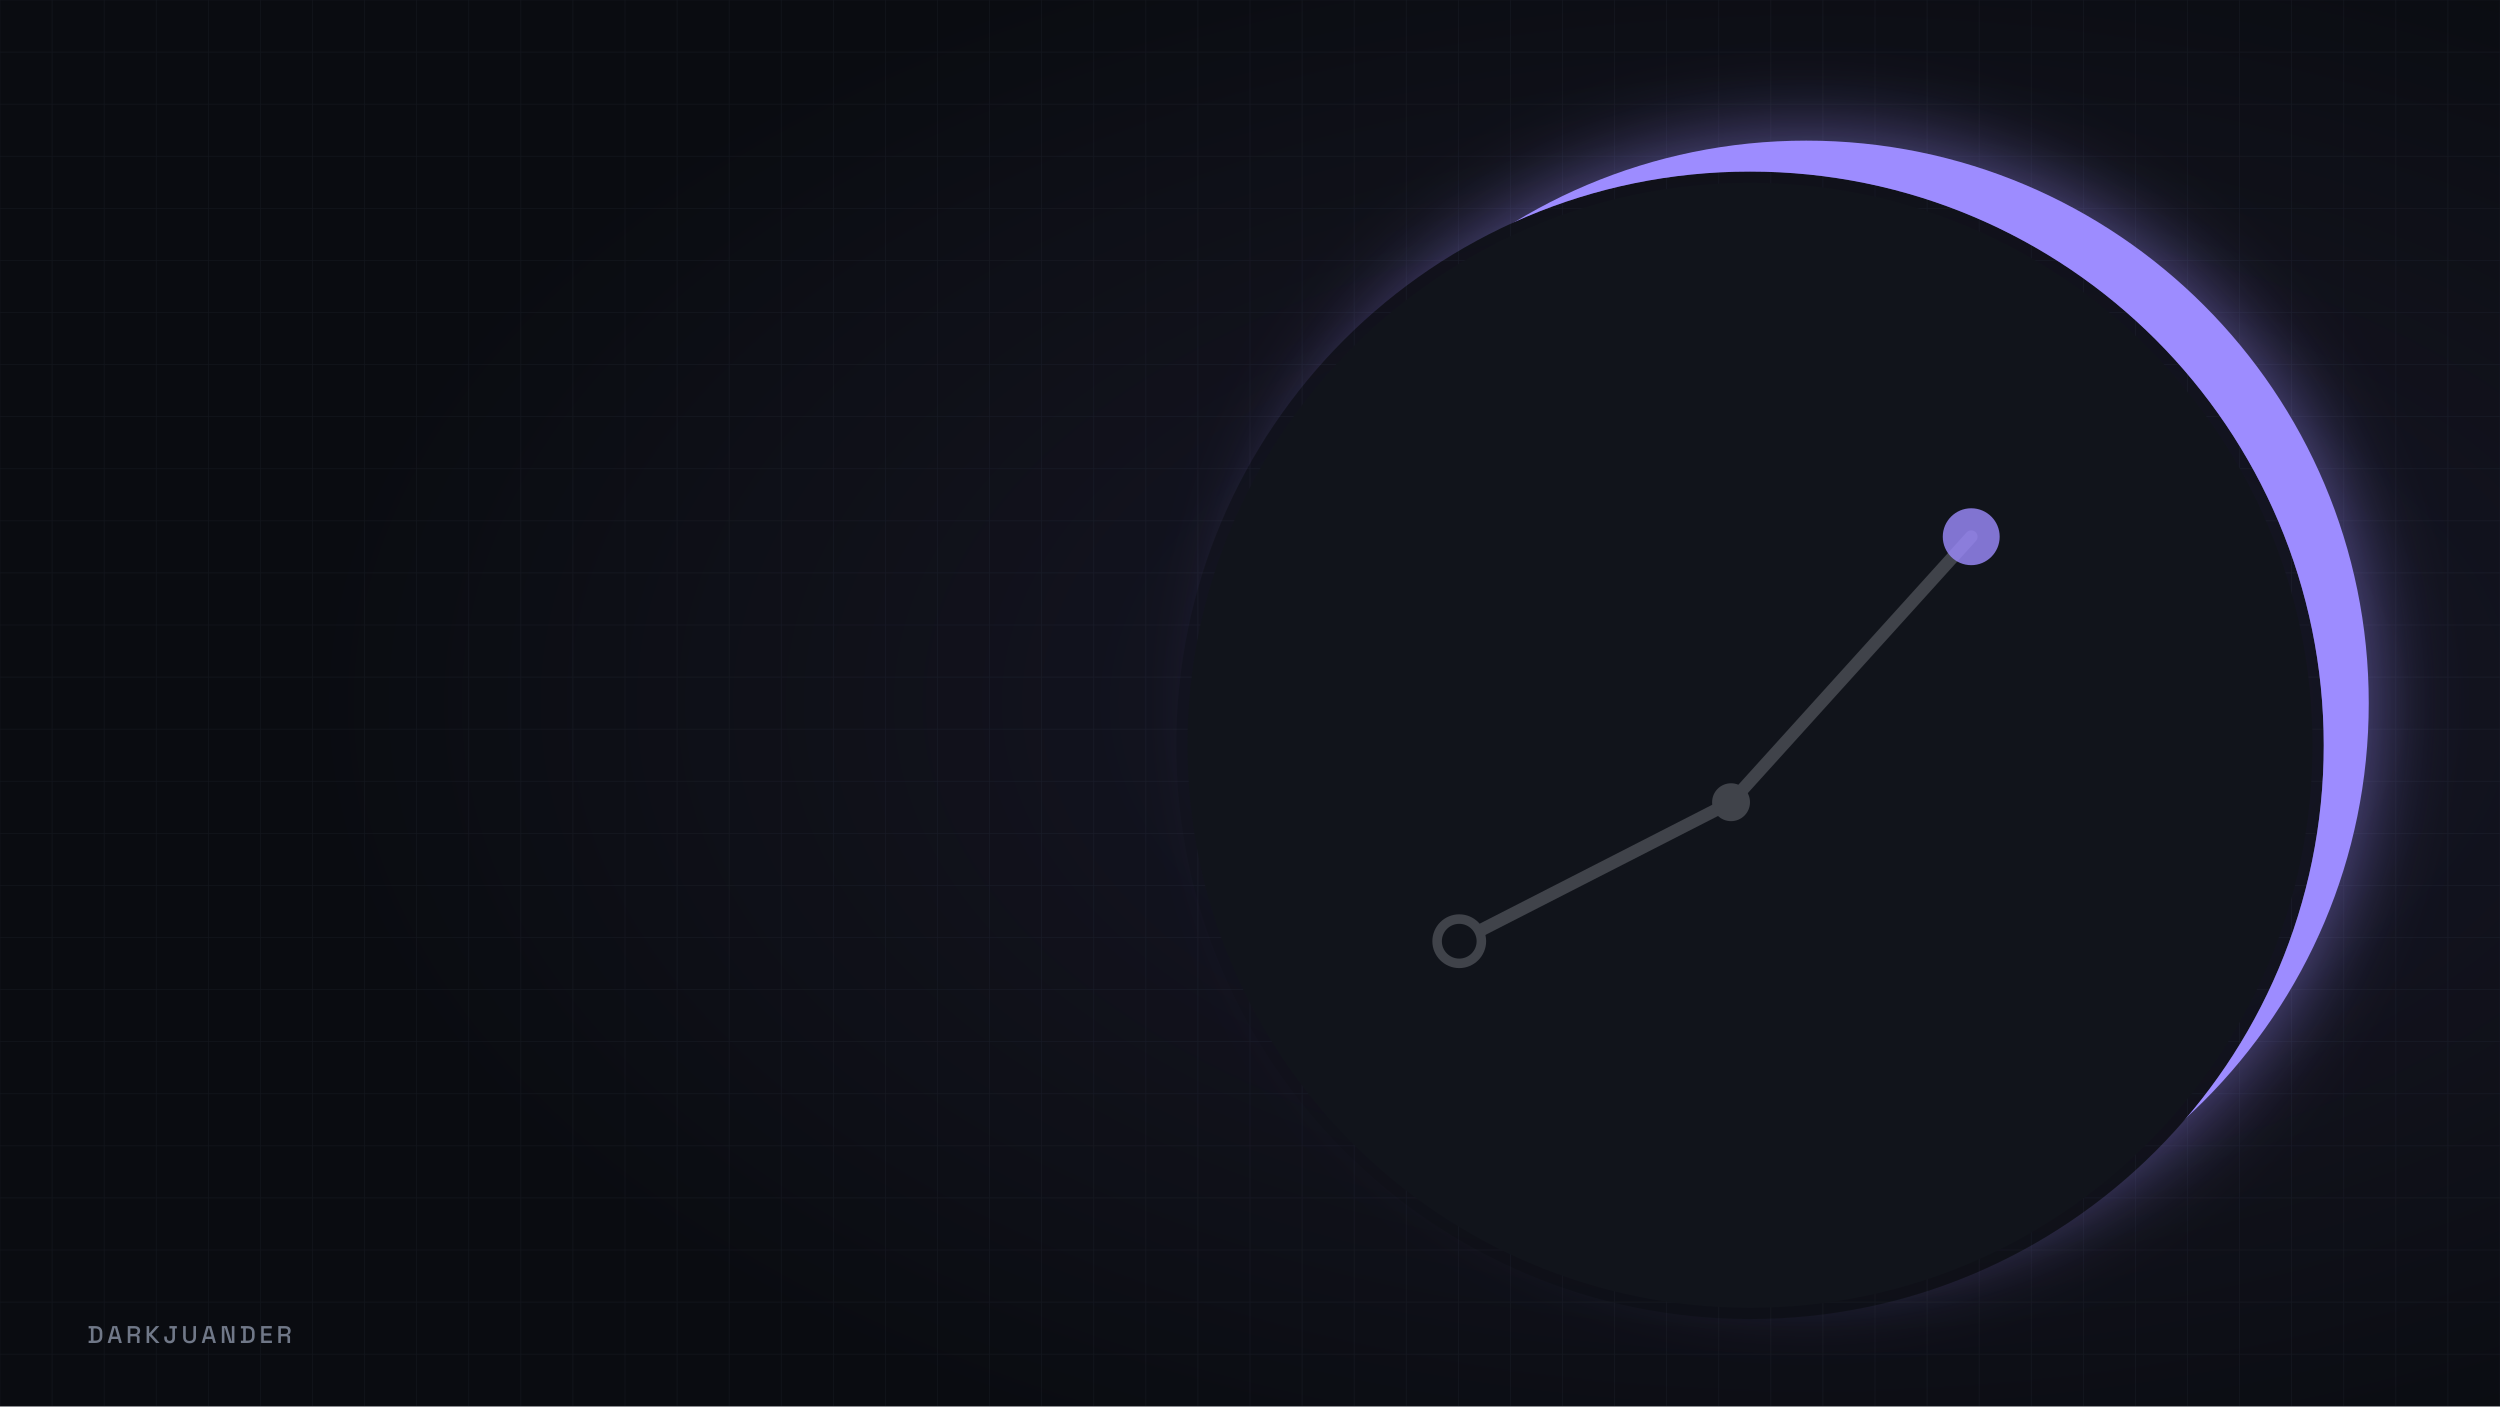
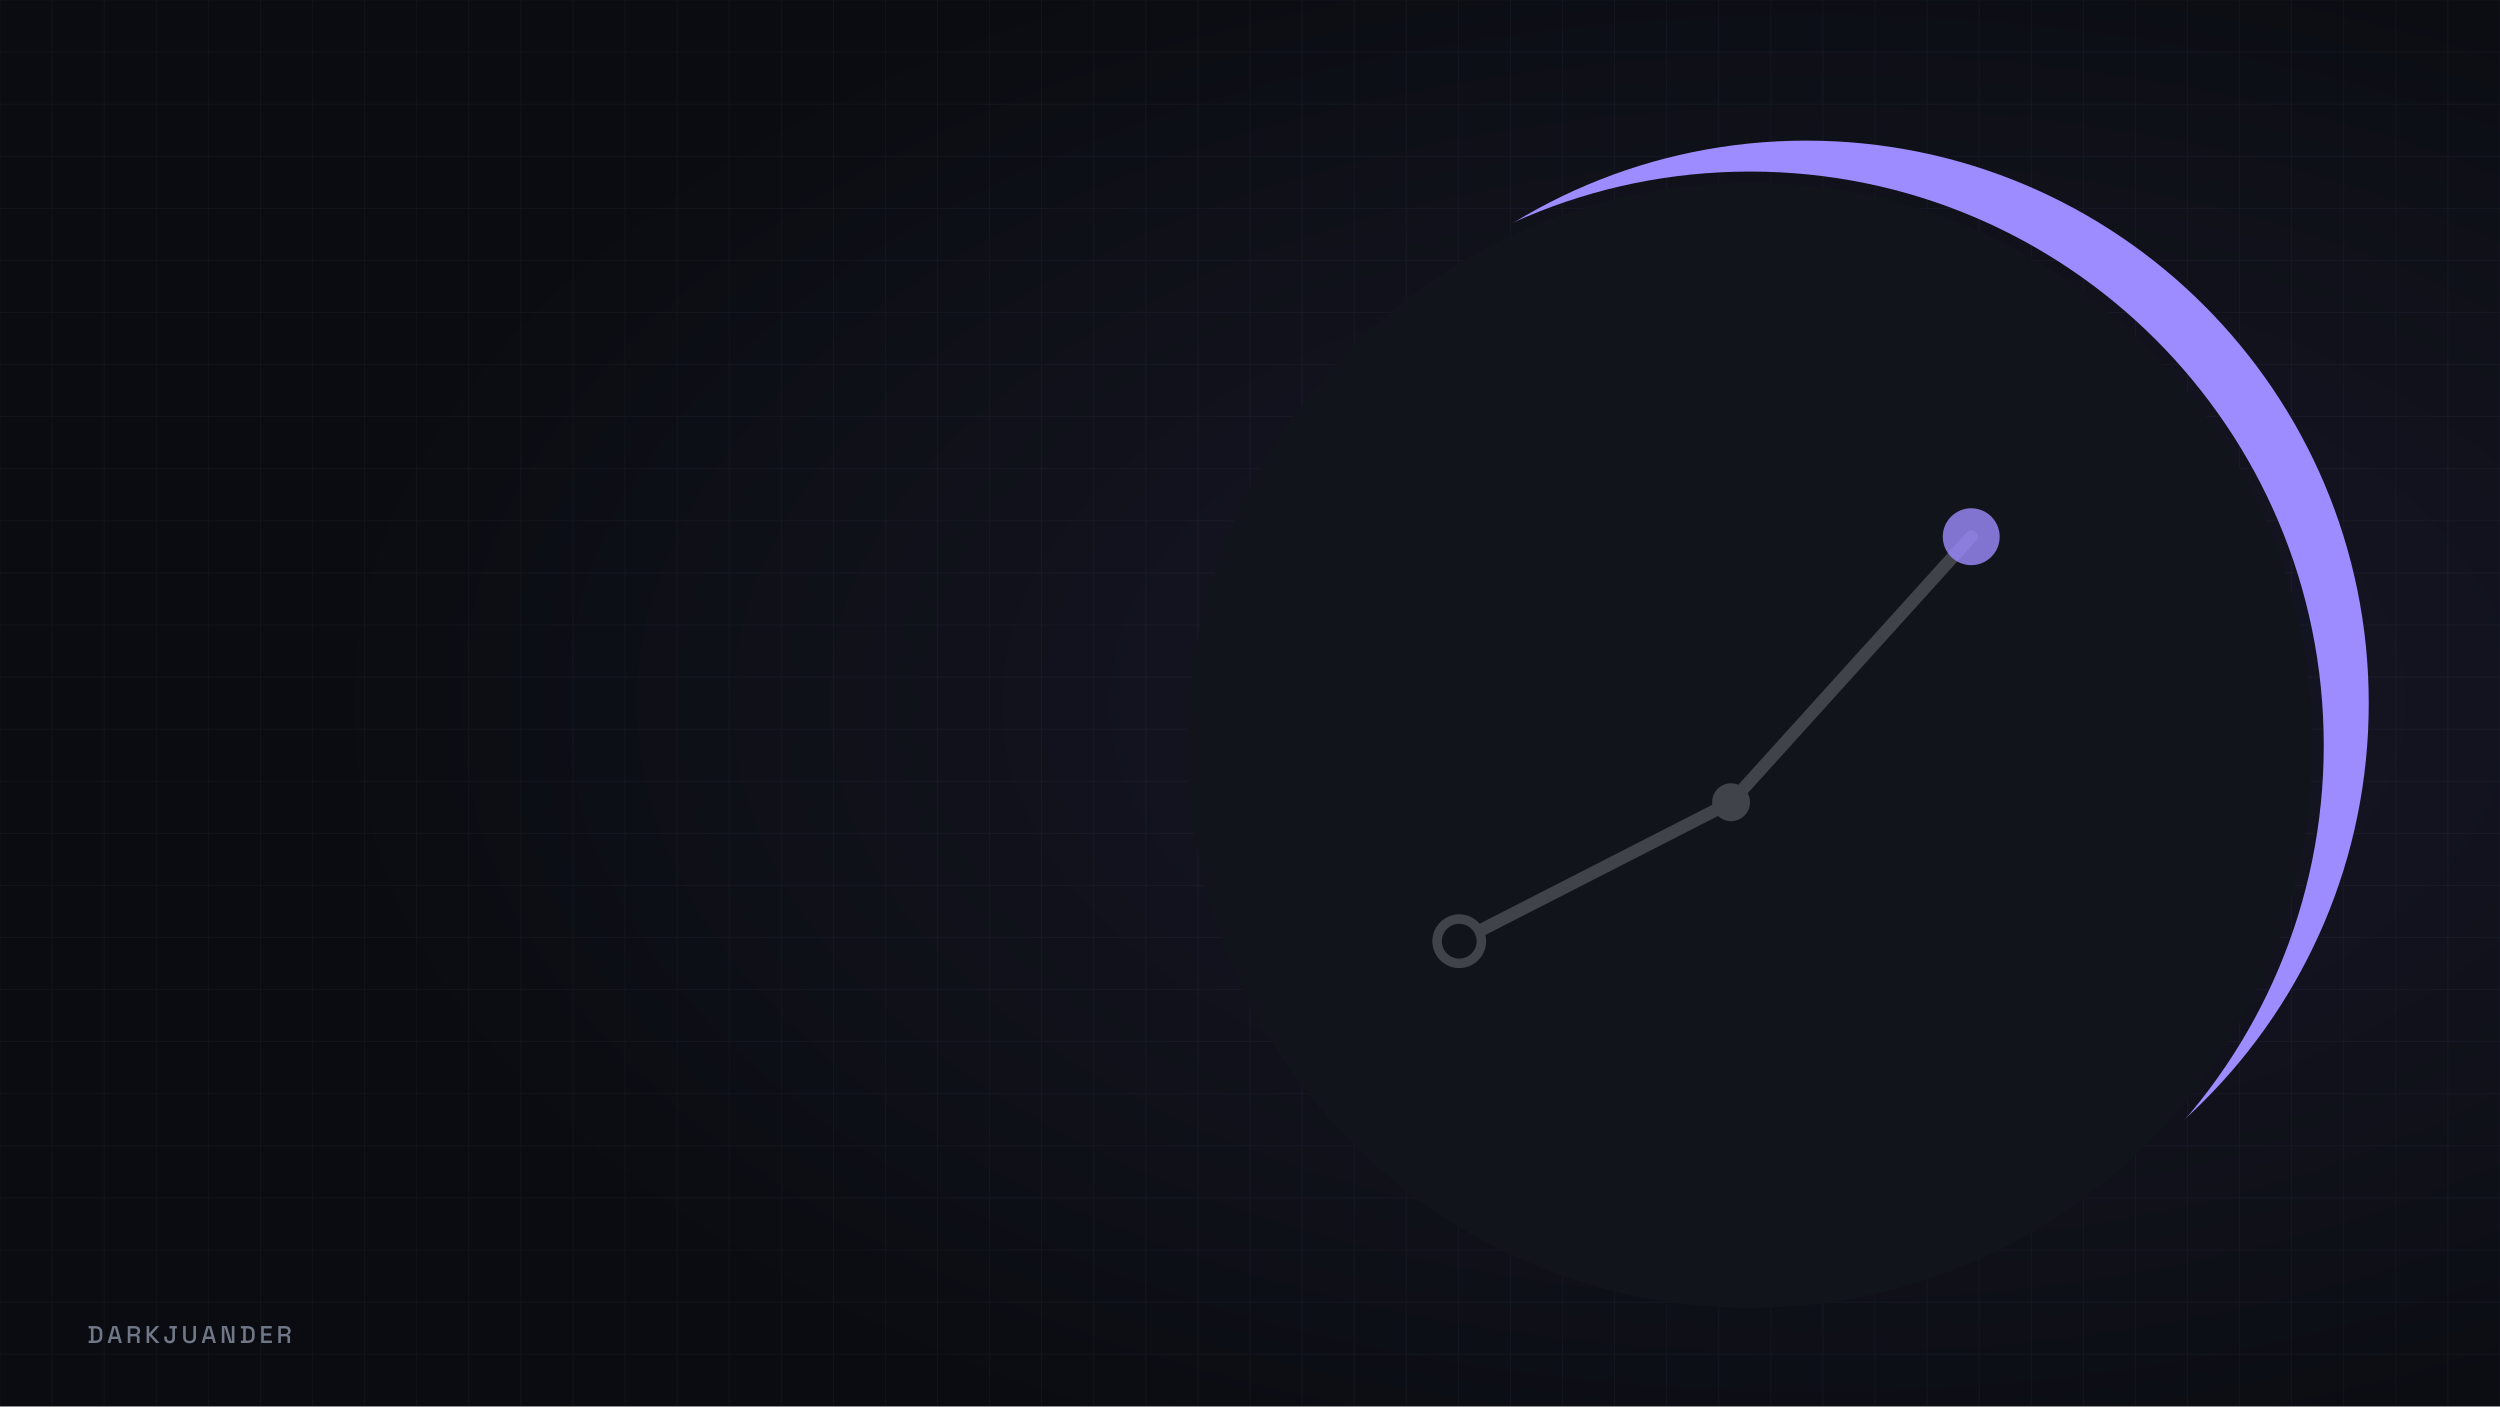
<svg xmlns="http://www.w3.org/2000/svg" viewBox="0 0 3840.0 2160.0" width="3840" height="2160">
  <defs>
    <mask id="wp49c" maskUnits="userSpaceOnUse" x="0" y="0" width="3840" height="2160">
      <rect width="3840" height="2160" fill="#fff" />
      <circle cx="2688.0" cy="1144.8" r="881.28" fill="#000" />
    </mask>
-     <filter id="wp49b" x="-50%" y="-50%" width="200%" height="200%">
-       <feGaussianBlur stdDeviation="64.8" />
-     </filter>
    <radialGradient id="wp49g" cx="0.723" cy="0.500" r="0.6">
      <stop offset="0" stop-color="#9D8CFF" stop-opacity="0.10" />
      <stop offset="1" stop-color="#9D8CFF" stop-opacity="0" />
    </radialGradient>
  </defs>
  <rect width="3840" height="2160" fill="#0A0C11" />
  <path d="M0,0 V2160 M80,0 V2160 M160,0 V2160 M240,0 V2160 M320,0 V2160 M400,0 V2160 M480,0 V2160 M560,0 V2160 M640,0 V2160 M720,0 V2160 M800,0 V2160 M880,0 V2160 M960,0 V2160 M1040,0 V2160 M1120,0 V2160 M1200,0 V2160 M1280,0 V2160 M1360,0 V2160 M1440,0 V2160 M1520,0 V2160 M1600,0 V2160 M1680,0 V2160 M1760,0 V2160 M1840,0 V2160 M1920,0 V2160 M2000,0 V2160 M2080,0 V2160 M2160,0 V2160 M2240,0 V2160 M2320,0 V2160 M2400,0 V2160 M2480,0 V2160 M2560,0 V2160 M2640,0 V2160 M2720,0 V2160 M2800,0 V2160 M2880,0 V2160 M2960,0 V2160 M3040,0 V2160 M3120,0 V2160 M3200,0 V2160 M3280,0 V2160 M3360,0 V2160 M3440,0 V2160 M3520,0 V2160 M3600,0 V2160 M3680,0 V2160 M3760,0 V2160 M3840,0 V2160 M0,0 H3840 M0,80 H3840 M0,160 H3840 M0,240 H3840 M0,320 H3840 M0,400 H3840 M0,480 H3840 M0,560 H3840 M0,640 H3840 M0,720 H3840 M0,800 H3840 M0,880 H3840 M0,960 H3840 M0,1040 H3840 M0,1120 H3840 M0,1200 H3840 M0,1280 H3840 M0,1360 H3840 M0,1440 H3840 M0,1520 H3840 M0,1600 H3840 M0,1680 H3840 M0,1760 H3840 M0,1840 H3840 M0,1920 H3840 M0,2000 H3840 M0,2080 H3840 M0,2160 H3840" stroke="#1B2029" stroke-width="1" opacity="0.5" fill="none" />
  <rect width="3840" height="2160" fill="url(#wp49g)" />
-   <circle cx="2774.4" cy="1080.0" r="864.0" fill="#9D8CFF" opacity="0.55" mask="url(#wp49c)" filter="url(#wp49b)" />
  <circle cx="2774.4" cy="1080.0" r="864.0" fill="#9D8CFF" mask="url(#wp49c)" />
  <circle cx="2688.0" cy="1144.8" r="864.0" fill="#11141B" />
  <g opacity="0.22">
    <polyline points="2241.4,1445.7 2658.9,1232.2 3027.8,824.4" fill="none" stroke="#E6E9F0" stroke-width="19.4" stroke-linecap="round" />
    <circle cx="2241.4" cy="1445.7" r="34.0" fill="#11141B" stroke="#E6E9F0" stroke-width="14.6" />
    <circle cx="2658.9" cy="1232.2" r="29.1" fill="#E6E9F0" />
  </g>
  <circle cx="3027.8" cy="824.4" r="43.7" fill="#9D8CFF" opacity="0.8" />
  <g opacity="0.8">
    <path d="M136.14 2062.8V2059.245H139.621V2040.435H136.14V2036.88H146.508Q151.692 2036.88 154.451 2039.509Q157.21 2042.138 157.21 2047.433V2052.284Q157.21 2057.579 154.451 2060.189Q151.692 2062.8 146.508 2062.8ZM143.657 2059.171H146.545Q149.915 2059.171 151.544 2057.468Q153.173 2055.765 153.173 2052.395V2047.285Q153.173 2043.878 151.544 2042.212Q149.915 2040.546 146.545 2040.546H143.657ZM165.356 2062.8 172.762 2036.88H179.797L187.166 2062.8H183.056L181.352 2056.69H171.206L169.503 2062.8ZM172.206 2052.987H180.352L176.576 2039.361H175.983ZM196.238 2062.8V2036.88H207.124Q209.531 2036.88 211.364 2037.713Q213.197 2038.546 214.215 2040.101Q215.233 2041.657 215.233 2043.804V2044.212Q215.233 2046.656 214.067 2048.118Q212.901 2049.581 211.234 2050.173V2050.766Q212.641 2050.84 213.493 2051.71Q214.345 2052.58 214.345 2054.209V2062.8H210.309V2054.765Q210.309 2053.765 209.79 2053.173Q209.272 2052.58 208.124 2052.58H200.237V2062.8ZM200.237 2048.951H206.68Q208.827 2048.951 210.012 2047.859Q211.197 2046.767 211.197 2044.878V2044.582Q211.197 2042.693 210.031 2041.601Q208.864 2040.509 206.68 2040.509H200.237ZM225.194 2062.8V2036.88H229.193V2047.655H229.786L239.45 2036.88H244.671L232.97 2049.655L245.078 2062.8H239.709L229.786 2051.803H229.193V2062.8ZM260.741 2063.318Q256.853 2063.318 254.558 2061.152Q252.262 2058.986 252.262 2055.024V2052.802H256.261V2055.024Q256.261 2057.098 257.39 2058.338Q258.52 2059.579 260.667 2059.579Q262.741 2059.579 263.741 2058.357Q264.741 2057.135 264.741 2055.024V2040.509H260.223V2036.88H271.628V2040.509H268.74V2055.024Q268.74 2059.06 266.648 2061.189Q264.555 2063.318 260.741 2063.318ZM291.179 2063.318Q288.106 2063.318 285.902 2062.208Q283.699 2061.097 282.496 2059.005Q281.292 2056.912 281.292 2053.913V2036.88H285.328V2054.024Q285.328 2056.764 286.847 2058.245Q288.365 2059.727 291.179 2059.727Q293.993 2059.727 295.511 2058.245Q297.029 2056.764 297.029 2054.024V2036.88H301.029V2053.913Q301.029 2056.912 299.844 2059.005Q298.659 2061.097 296.437 2062.208Q294.215 2063.318 291.179 2063.318ZM309.878 2062.8 317.284 2036.88H324.32L331.688 2062.8H327.578L325.875 2056.69H315.729L314.026 2062.8ZM316.729 2052.987H324.875L321.098 2039.361H320.506ZM340.76 2062.8V2036.88H348.462L355.498 2060.134H356.09V2036.88H360.052V2062.8H352.35L345.315 2039.509H344.722V2062.8ZM370.05 2062.8V2059.245H373.531V2040.435H370.05V2036.88H380.418Q385.602 2036.88 388.36 2039.509Q391.119 2042.138 391.119 2047.433V2052.284Q391.119 2057.579 388.36 2060.189Q385.602 2062.8 380.418 2062.8ZM377.567 2059.171H380.455Q383.824 2059.171 385.454 2057.468Q387.083 2055.765 387.083 2052.395V2047.285Q387.083 2043.878 385.454 2042.212Q383.824 2040.546 380.455 2040.546H377.567ZM401.191 2062.8V2036.88H417.52V2040.509H405.19V2047.952H416.484V2051.58H405.19V2059.171H417.706V2062.8ZM427.444 2062.8V2036.88H438.331Q440.737 2036.88 442.57 2037.713Q444.403 2038.546 445.421 2040.101Q446.44 2041.657 446.44 2043.804V2044.212Q446.44 2046.656 445.273 2048.118Q444.107 2049.581 442.441 2050.173V2050.766Q443.848 2050.84 444.699 2051.71Q445.551 2052.58 445.551 2054.209V2062.8H441.515V2054.765Q441.515 2053.765 440.997 2053.173Q440.478 2052.58 439.33 2052.58H431.443V2062.8ZM431.443 2048.951H437.886Q440.034 2048.951 441.219 2047.859Q442.404 2046.767 442.404 2044.878V2044.582Q442.404 2042.693 441.237 2041.601Q440.071 2040.509 437.886 2040.509H431.443Z" fill="#8A93A6" />
  </g>
</svg>
